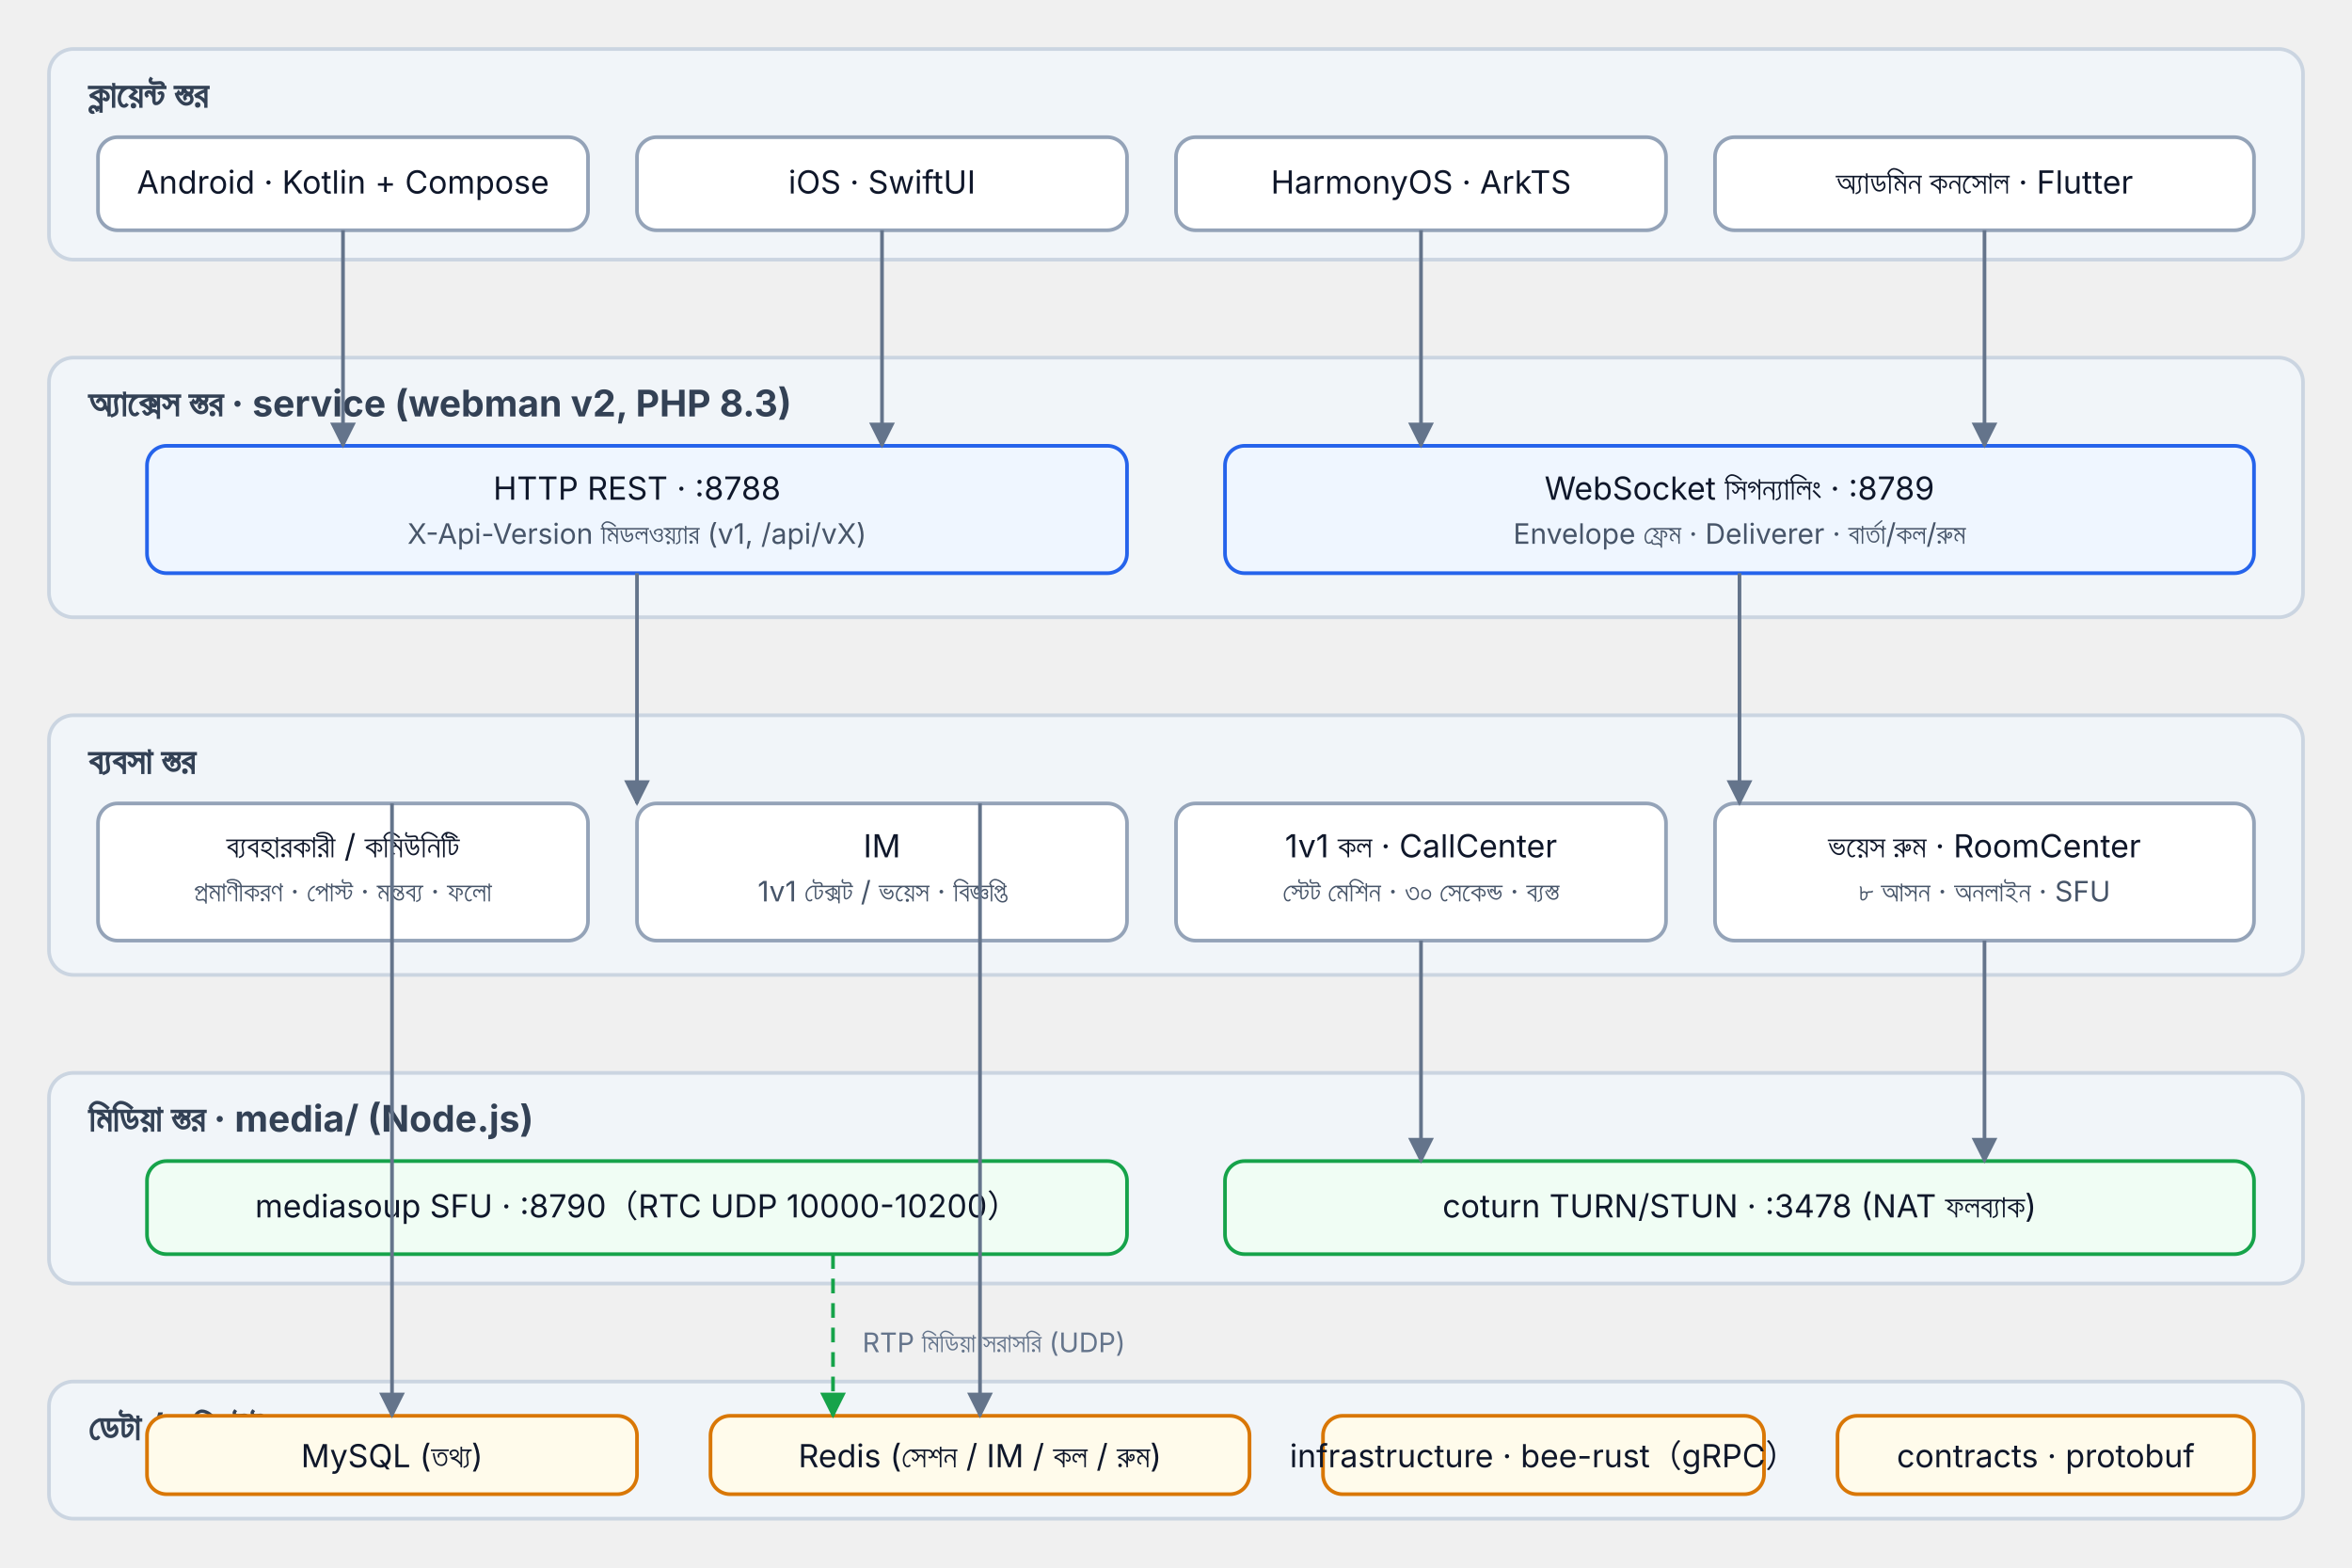
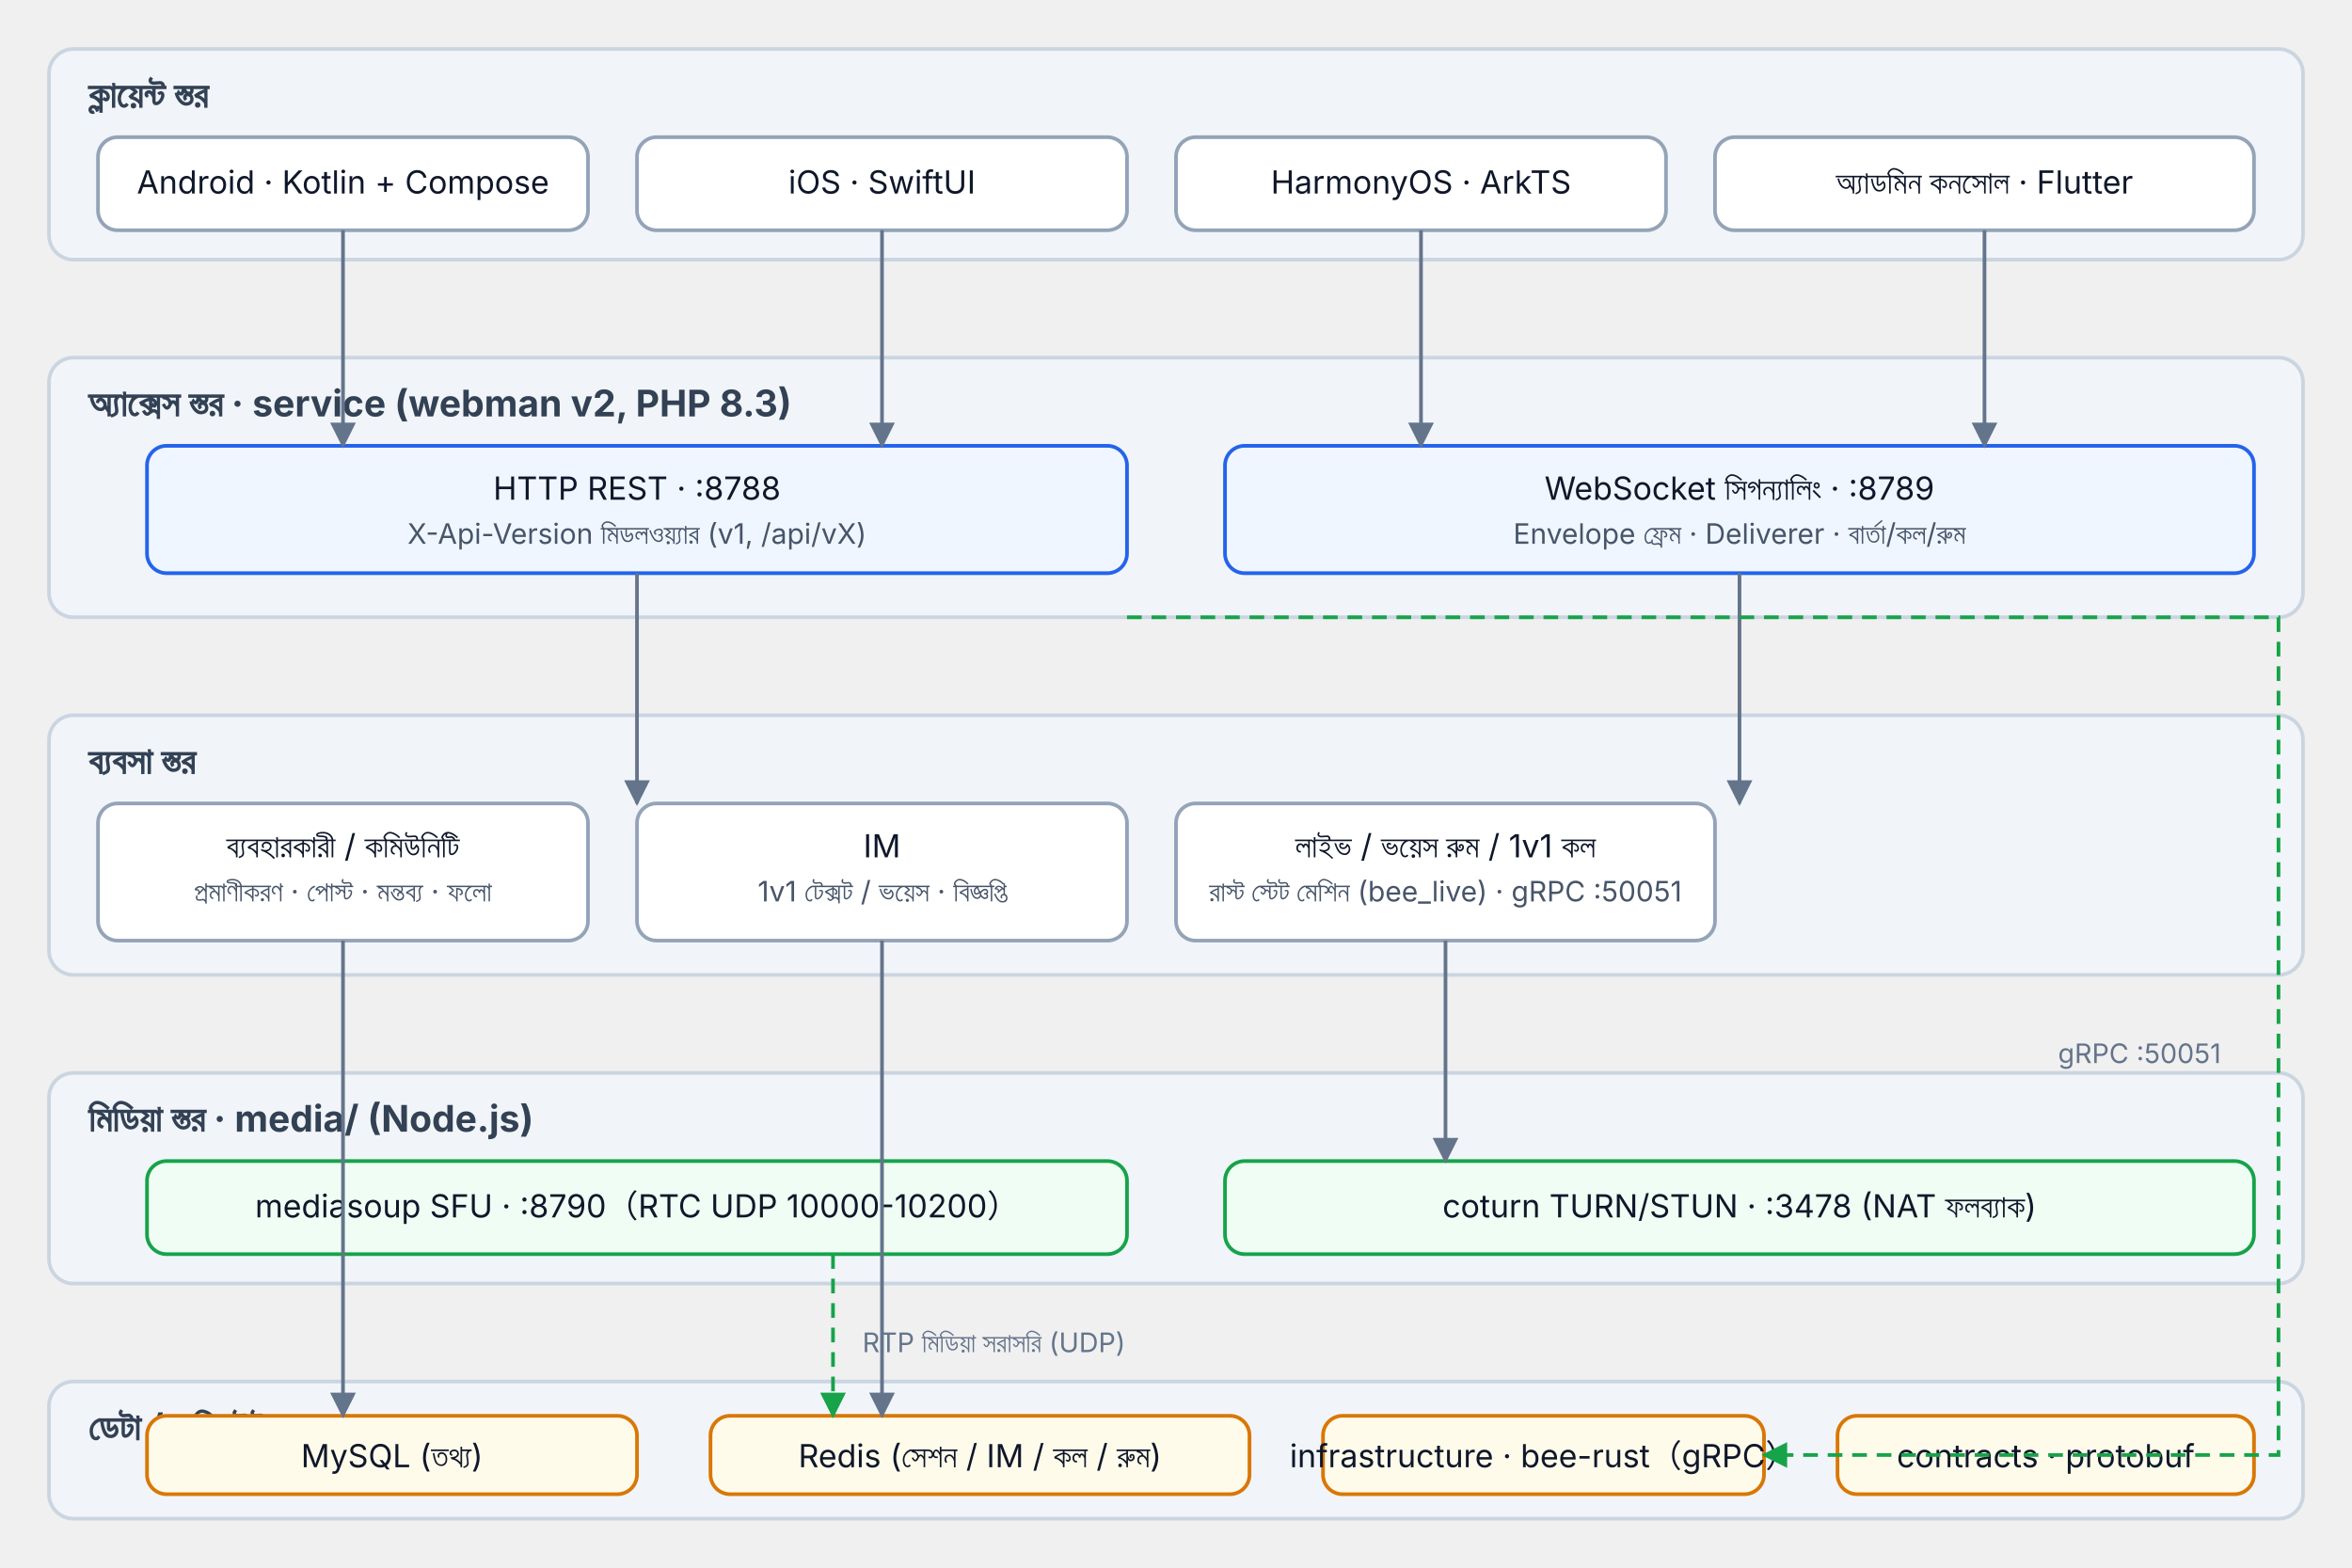
<svg xmlns="http://www.w3.org/2000/svg" viewBox="0 0 960 640" width="100%" font-family="system-ui, -apple-system, 'Segoe UI', 'PingFang SC', 'Microsoft YaHei', sans-serif">
  <defs>
    <marker id="arr" viewBox="0 0 10 10" refX="9" refY="5" markerWidth="7" markerHeight="7" orient="auto-start-reverse">
      <path d="M 0 0 L 10 5 L 0 10 z" fill="#64748b" />
    </marker>
    <marker id="arrg" viewBox="0 0 10 10" refX="9" refY="5" markerWidth="7" markerHeight="7" orient="auto-start-reverse">
      <path d="M 0 0 L 10 5 L 0 10 z" fill="#16a34a" />
    </marker>
  </defs>
  <style>
    .layer { fill: #f1f5f9; stroke: #cbd5e1; stroke-width: 1.5; rx: 10 }
    .box   { fill: #ffffff; stroke: #94a3b8; stroke-width: 1.5; rx: 8 }
    .boxb  { fill: #eff6ff; stroke: #2563eb; stroke-width: 1.5; rx: 8 }
    .boxg  { fill: #f0fdf4; stroke: #16a34a; stroke-width: 1.5; rx: 8 }
    .boxy  { fill: #fffbeb; stroke: #d97706; stroke-width: 1.5; rx: 8 }
    .lt    { font-size: 15px; font-weight: 700; fill: #334155 }
    .t     { font-size: 13px; fill: #0f172a; text-anchor: middle }
    .ts    { font-size: 11.5px; fill: #475569; text-anchor: middle }
    .edge  { stroke: #64748b; stroke-width: 1.5; fill: none; marker-end: url(#arr) }
    .edgeg { stroke: #16a34a; stroke-width: 1.5; fill: none; stroke-dasharray: 6 4; marker-end: url(#arrg) }
    .el    { font-size: 11px; fill: #64748b }
  </style>
  <g>
    <rect class="layer" x="20" y="20" width="920" height="86" />
    <text class="lt" x="36" y="44">ক্লায়েন্ট স্তর</text>
    <rect class="box" x="40" y="56" width="200" height="38" />
    <text class="t" x="140" y="79">Android · Kotlin + Compose</text>
    <rect class="box" x="260" y="56" width="200" height="38" />
    <text class="t" x="360" y="79">iOS · SwiftUI</text>
    <rect class="box" x="480" y="56" width="200" height="38" />
    <text class="t" x="580" y="79">HarmonyOS · ArkTS</text>
    <rect class="box" x="700" y="56" width="220" height="38" />
    <text class="t" x="810" y="79">অ্যাডমিন কনসোল · Flutter</text>
  </g>
  <g>
    <rect class="layer" x="20" y="146" width="920" height="106" />
    <text class="lt" x="36" y="170">অ্যাক্সেস স্তর · service (webman v2, PHP 8.3)</text>
    <rect class="boxb" x="60" y="182" width="400" height="52" />
    <text class="t" x="260" y="204">HTTP REST · :8788</text>
    <text class="ts" x="260" y="222">X-Api-Version মিডলওয়্যার (v1, /api/vX)</text>
    <rect class="boxb" x="500" y="182" width="420" height="52" />
    <text class="t" x="710" y="204">WebSocket সিগন্যালিং · :8789</text>
    <text class="ts" x="710" y="222">Envelope ফ্রেম · Deliverer · বার্তা/কল/রুম</text>
  </g>
  <g>
    <rect class="layer" x="20" y="292" width="920" height="106" />
    <text class="lt" x="36" y="316">ব্যবসা স্তর</text>
    <rect class="box" x="40" y="328" width="200" height="56" />
    <text class="t" x="140" y="350">ব্যবহারকারী / কমিউনিটি</text>
    <text class="ts" x="140" y="368">প্রমাণীকরণ · পোস্ট · মন্তব্য · ফলো</text>
    <rect class="box" x="260" y="328" width="200" height="56" />
    <text class="t" x="360" y="350">IM</text>
    <text class="ts" x="360" y="368">1v1 টেক্সট / ভয়েস · বিজ্ঞপ্তি</text>
-     <rect class="box" x="480" y="328" width="200" height="56" />
-     <text class="t" x="580" y="350">1v1 কল · CallCenter</text>
-     <text class="ts" x="580" y="368">স্টেট মেশিন · ৩০ সেকেন্ড · ব্যস্ত</text>
-     <rect class="box" x="700" y="328" width="220" height="56" />
-     <text class="t" x="810" y="350">ভয়েস রুম · RoomCenter</text>
-     <text class="ts" x="810" y="368">৮ আসন · অনলাইন · SFU</text>
+     <rect class="box" x="480" y="328" width="220" height="56" />
+     <text class="t" x="590" y="350">লাইভ / ভয়েস রুম / 1v1 কল</text>
+     <text class="ts" x="590" y="368">রাস্ট স্টেট মেশিন (bee_live) · gRPC :50051</text>
  </g>
  <g>
    <rect class="layer" x="20" y="438" width="920" height="86" />
    <text class="lt" x="36" y="462">মিডিয়া স্তর · media/ (Node.js)</text>
    <rect class="boxg" x="60" y="474" width="400" height="38" />
    <text class="t" x="260" y="497">mediasoup SFU · :8790（RTC UDP 10000-10200）</text>
    <rect class="boxg" x="500" y="474" width="420" height="38" />
    <text class="t" x="710" y="497">coturn TURN/STUN · :3478 (NAT ফলব্যাক)</text>
  </g>
  <g>
    <rect class="layer" x="20" y="564" width="920" height="56" />
    <text class="lt" x="36" y="588">ডেটা / কম্পিউট স্তর</text>
    <rect class="boxy" x="60" y="578" width="200" height="32" />
    <text class="t" x="160" y="599">MySQL (তথ্য)</text>
    <rect class="boxy" x="290" y="578" width="220" height="32" />
    <text class="t" x="400" y="599">Redis (সেশন / IM / কল / রুম)</text>
    <rect class="boxy" x="540" y="578" width="180" height="32" />
    <text class="t" x="630" y="599">infrastructure · bee-rust（gRPC）</text>
    <rect class="boxy" x="750" y="578" width="170" height="32" />
    <text class="t" x="835" y="599">contracts · protobuf</text>
  </g>
  <path class="edge" d="M 140 94 L 140 182" />
  <path class="edge" d="M 360 94 L 360 182" />
  <path class="edge" d="M 580 94 L 580 182" />
  <path class="edge" d="M 810 94 L 810 182" />
  <path class="edge" d="M 260 234 L 260 328" />
  <path class="edge" d="M 710 234 L 710 328" />
-   <path class="edge" d="M 580 384 L 580 474" />
-   <path class="edge" d="M 810 384 L 810 474" />
-   <path class="edge" d="M 160 328 L 160 578" />
-   <path class="edge" d="M 400 328 L 400 578" />
+   <path class="edgeg" d="M 460 252 L 930 252 L 930 594 L 720 594" />
+   <text class="el" x="840" y="434">gRPC :50051</text>
+   <path class="edge" d="M 590 384 L 590 474" />
+   <path class="edge" d="M 140 384 L 140 578" />
+   <path class="edge" d="M 360 384 L 360 578" />
  <path class="edgeg" d="M 340 512 L 340 578" />
  <text class="el" x="352" y="552">RTP মিডিয়া সরাসরি (UDP)</text>
</svg>
